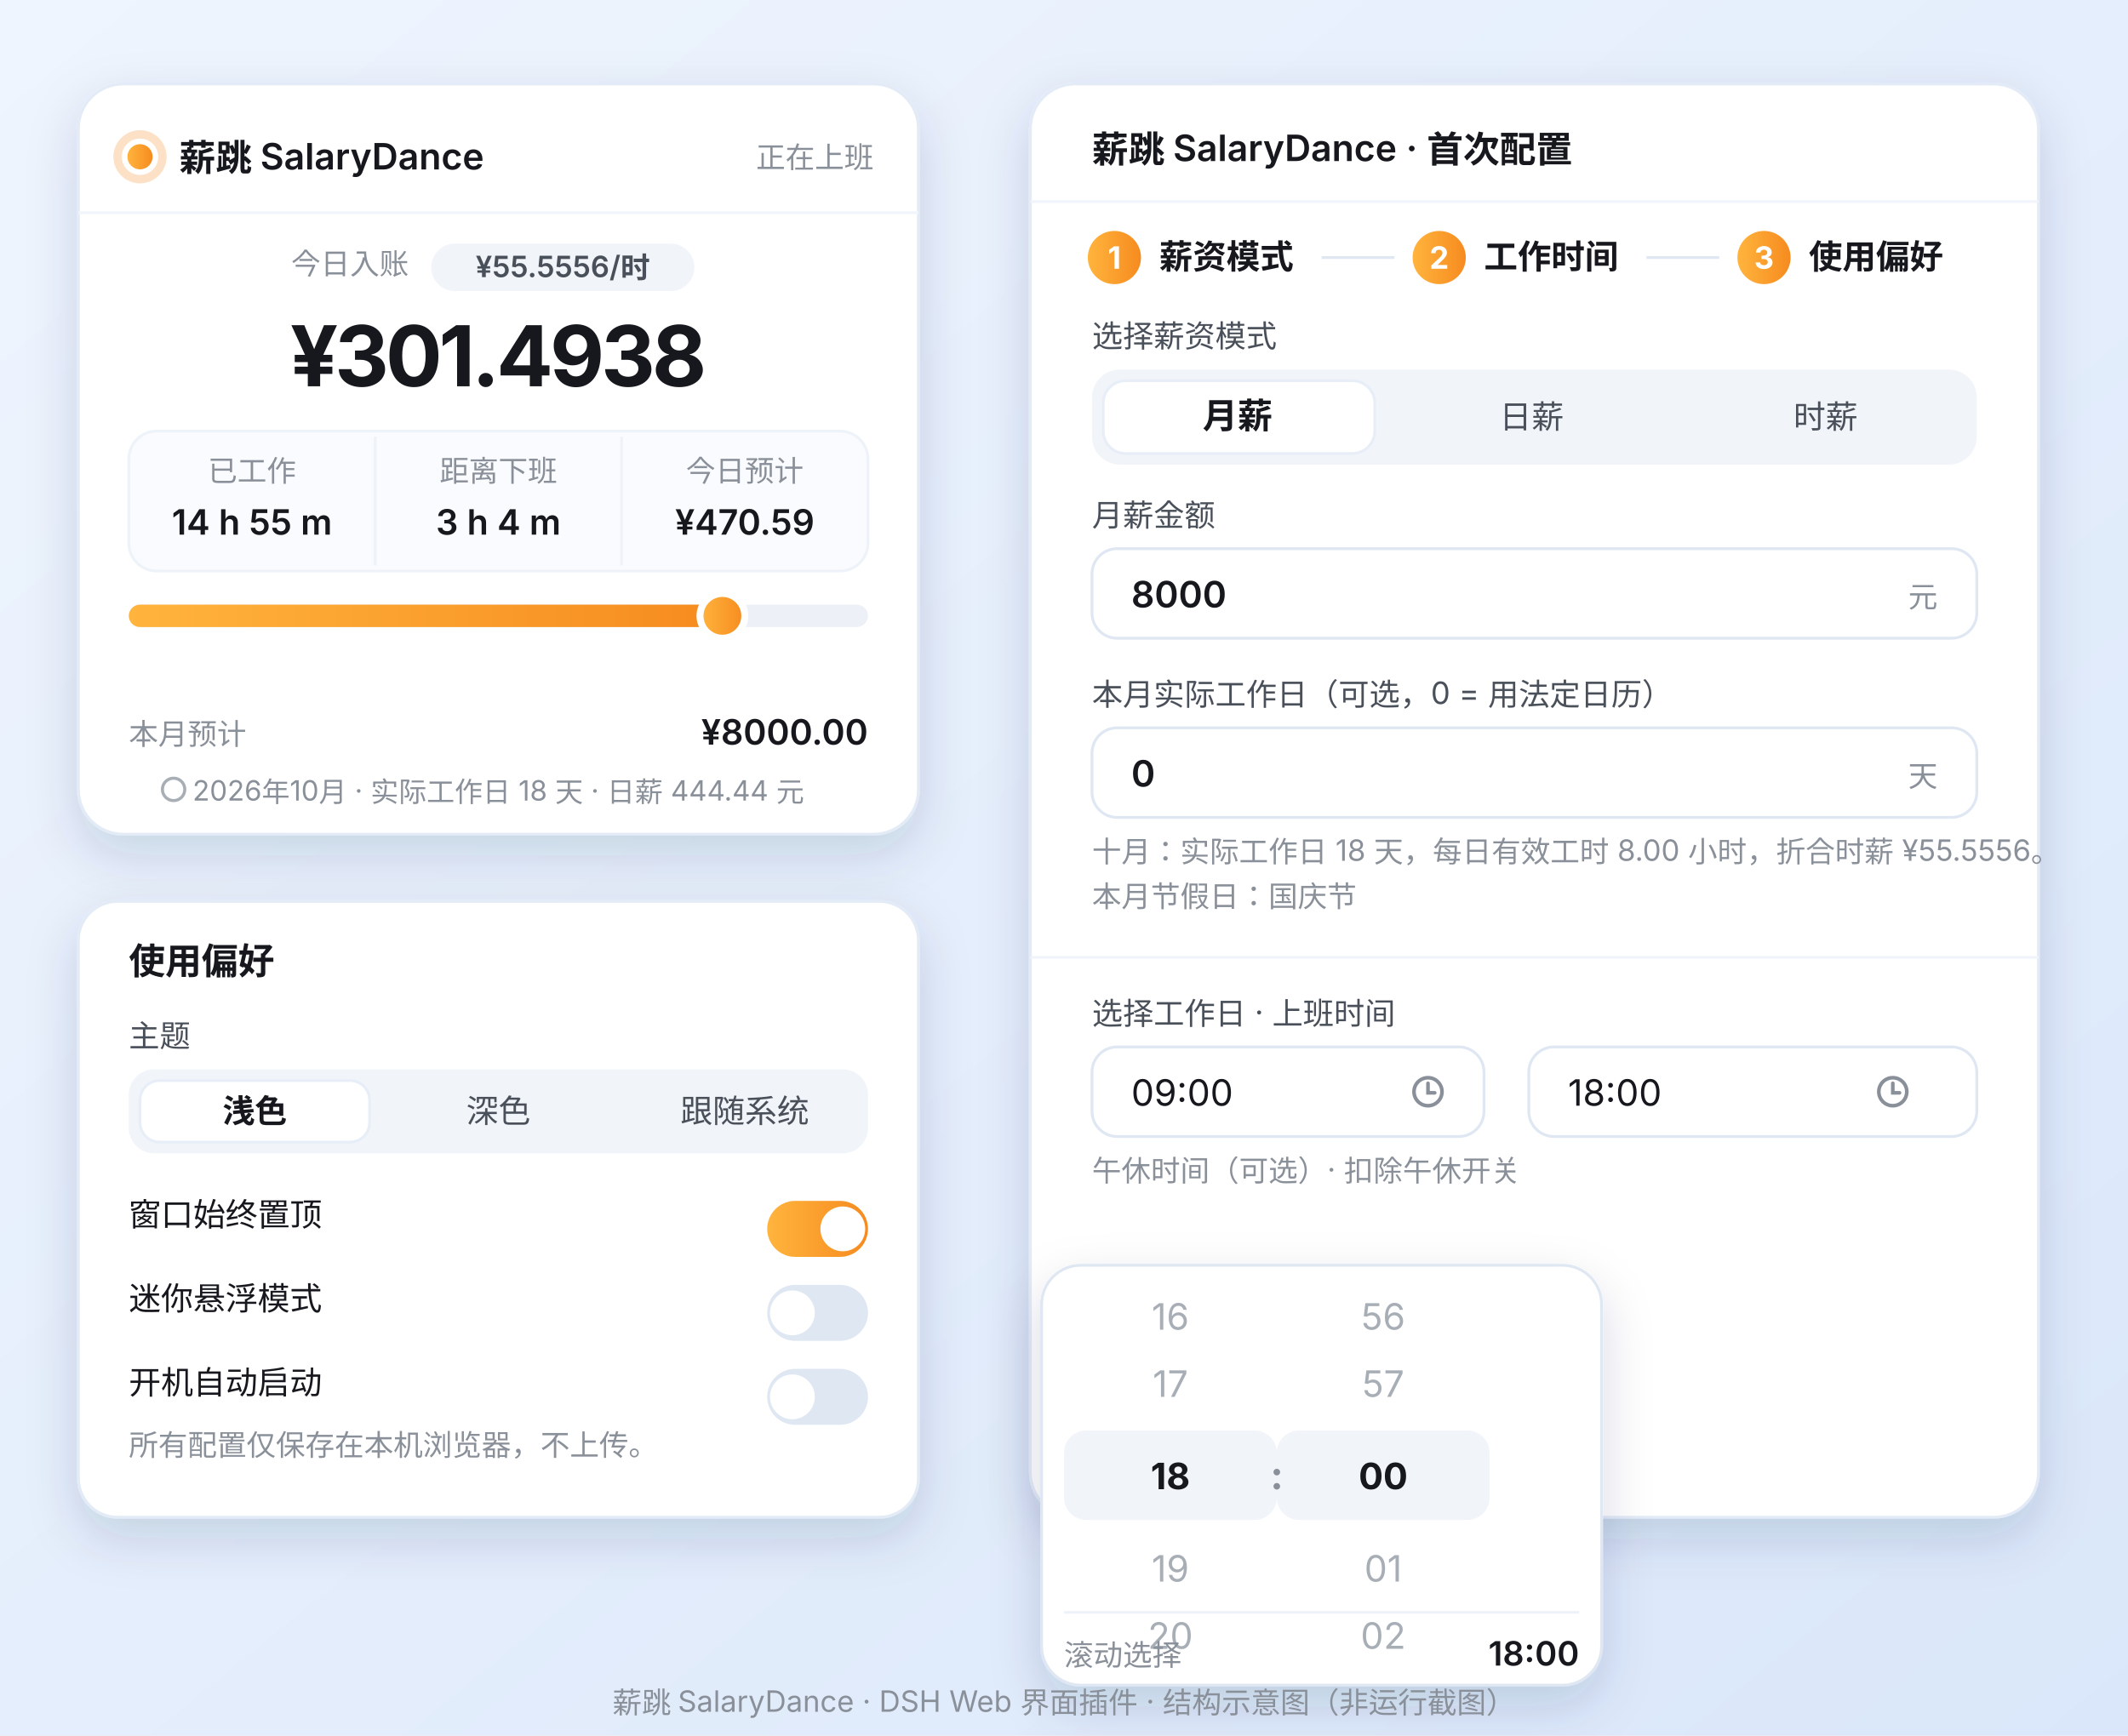
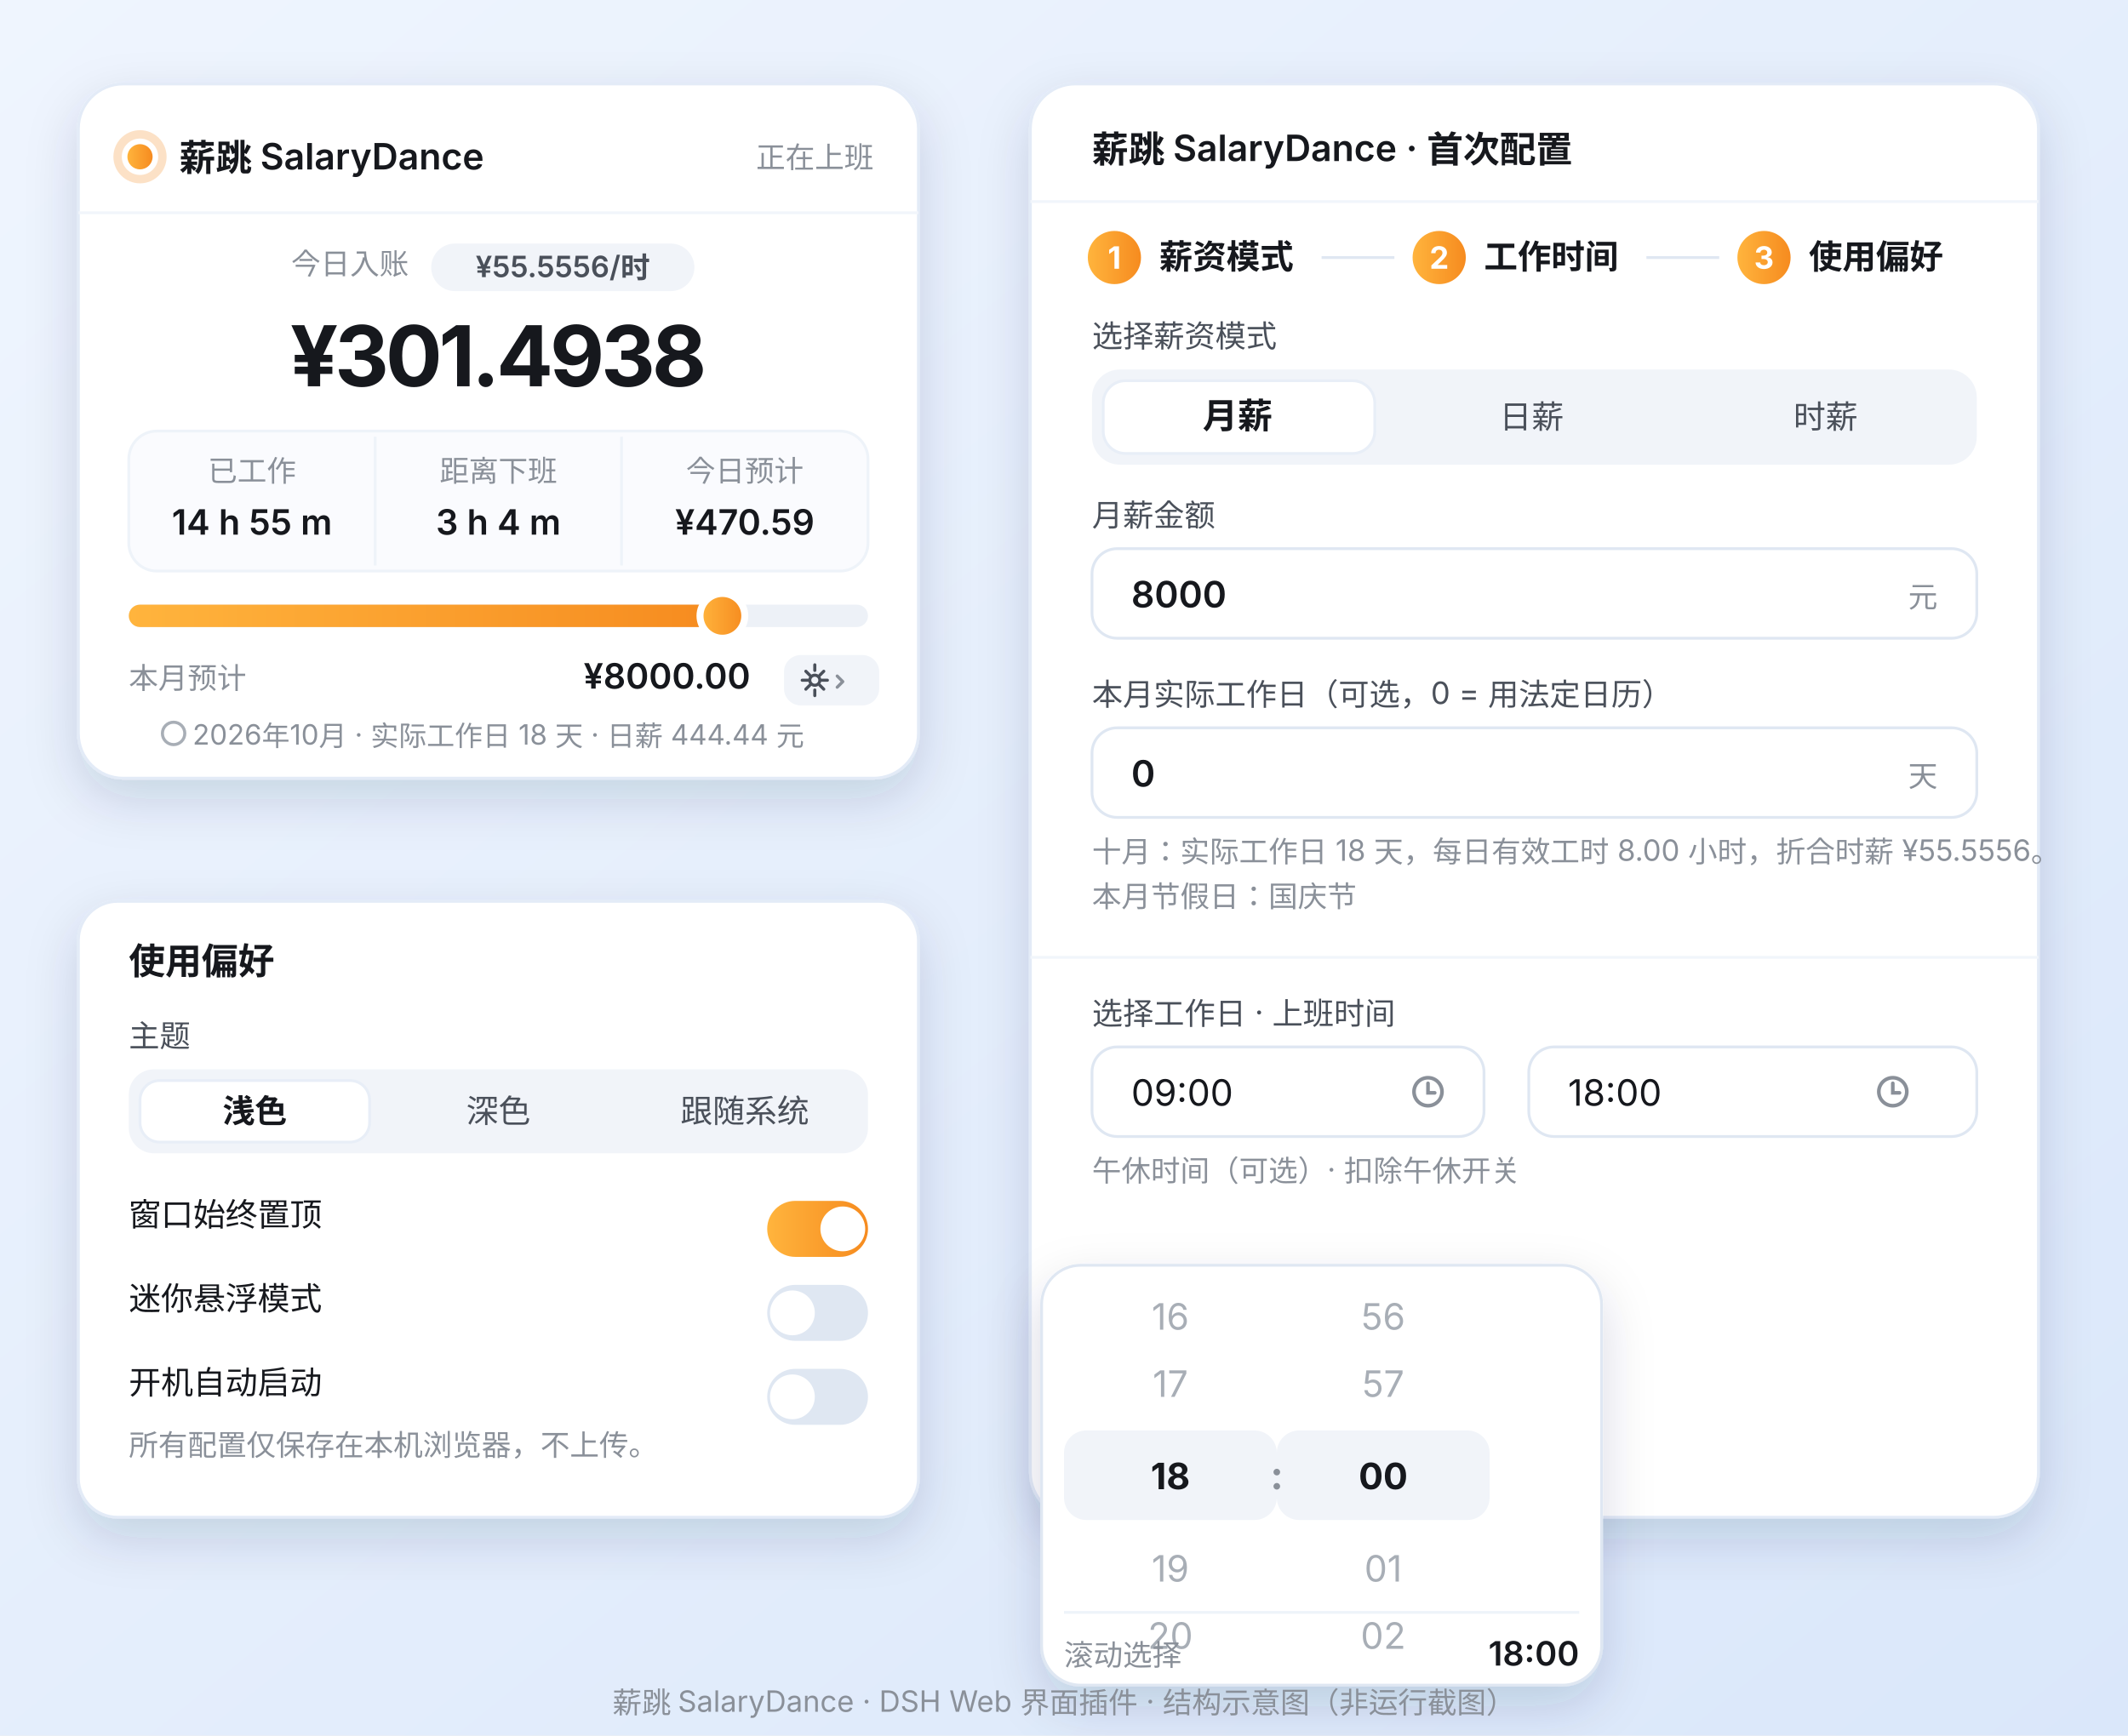
<svg xmlns="http://www.w3.org/2000/svg" viewBox="0 0 760 620" width="760" height="620" role="img" aria-label="薪跳 SalaryDance 界面结构示意图">
  <defs>
    <linearGradient id="bg" x1="0" y1="0" x2="1" y2="1">
      <stop offset="0" stop-color="#eff5fe" />
      <stop offset="1" stop-color="#dae7fa" />
    </linearGradient>
    <linearGradient id="accent" x1="0" y1="0" x2="1" y2="0">
      <stop offset="0" stop-color="#ffb43d" />
      <stop offset="1" stop-color="#f68b1f" />
    </linearGradient>
    <filter id="card-shadow" x="-25%" y="-25%" width="150%" height="160%">
      <feDropShadow dx="0" dy="7" stdDeviation="9" flood-color="#1b2a4a" flood-opacity="0.15" />
    </filter>
    <style>
      .t  { font-family: -apple-system, BlinkMacSystemFont, "PingFang SC", "Hiragino Sans GB", "Microsoft YaHei", sans-serif; }
      .lbl { font-size: 11px; fill: #4a505a; }
      .cap { font-size: 10.5px; fill: #8a9099; }
      .val { font-size: 12.5px; font-weight: 600; fill: #16181d; }
      .ttl { font-size: 13px; font-weight: 600; fill: #16181d; }
      .tn  { font-size: 11.5px; fill: #4a505a; }
      .num { font-size: 13px; fill: #16181d; font-variant-numeric: tabular-nums; }
    </style>
  </defs>
  <rect width="760" height="620" fill="url(#bg)" />
  <g filter="url(#card-shadow)">
-     <rect x="28" y="30" width="300" height="268" rx="16" fill="#ffffff" stroke="#e3ebf7" />
+     <rect x="28" y="30" width="300" height="248" rx="16" fill="#ffffff" stroke="#e3ebf7" />
  </g>
  <circle cx="50" cy="56" r="4.5" fill="url(#accent)" />
  <circle cx="50" cy="56" r="8" fill="none" stroke="#f68b1f" stroke-opacity="0.25" stroke-width="3" />
  <text class="t ttl" x="64" y="61">薪跳 SalaryDance</text>
  <text class="t cap" x="312" y="60" text-anchor="end">正在上班</text>
  <line x1="28" y1="76" x2="328" y2="76" stroke="#f1f5fb" />
  <text class="t cap" x="146" y="98" text-anchor="end">今日入账</text>
  <rect x="154" y="87" width="94" height="17" rx="8.5" fill="#f1f4f9" />
  <text class="t" x="201" y="99" text-anchor="middle" font-size="10.5" font-weight="600" fill="#4a505a">¥55.5556/时</text>
  <text class="t" x="178" y="138" text-anchor="middle" font-size="30" font-weight="700" fill="#16181d" letter-spacing="-1.2">¥301.4938</text>
  <rect x="46" y="154" width="264" height="50" rx="10" fill="#fafbfe" stroke="#eef3f9" />
  <line x1="134" y1="156" x2="134" y2="202" stroke="#eef3f9" />
  <line x1="222" y1="156" x2="222" y2="202" stroke="#eef3f9" />
  <g class="t" text-anchor="middle">
    <text class="cap" x="90" y="172">已工作</text>
    <text class="val" x="90" y="191">14 h 55 m</text>
    <text class="cap" x="178" y="172">距离下班</text>
    <text class="val" x="178" y="191">3 h 4 m</text>
    <text class="cap" x="266" y="172">今日预计</text>
    <text class="val" x="266" y="191">¥470.59</text>
  </g>
  <rect x="46" y="216" width="264" height="8" rx="4" fill="#edf1f7" />
  <rect x="46" y="216" width="212" height="8" rx="4" fill="url(#accent)" />
  <circle cx="258" cy="220" r="8" fill="url(#accent)" stroke="#ffffff" stroke-width="2.5" />
-   <text class="t cap" x="46" y="266">本月预计</text>
-   <text class="t val" x="310" y="266" text-anchor="end">¥8000.00</text>
-   <circle cx="62" cy="282" r="4" fill="none" stroke="#a8aeb6" stroke-width="1.1" />
-   <text class="t" x="178" y="286" text-anchor="middle" font-size="10" fill="#8a9099">2026年10月 · 实际工作日 18 天 · 日薪 444.44 元</text>
+   <text class="t cap" x="46" y="246">本月预计</text>
+   <text class="t val" x="268" y="246" text-anchor="end">¥8000.00</text>
+   <rect x="280" y="234" width="34" height="18" rx="6" fill="#f1f4f9" />
+   <g stroke="#4a505a" stroke-width="1.1" fill="none" stroke-linecap="round">
+     <path d="M291 237.5 V239.5 M291 246.5 V248.5 M286.5 243 H288.5 M293.5 243 H295.5 M287.8 239.8 L289.2 241.2 M292.8 244.8 L294.2 246.2 M294.2 239.8 L292.8 241.2 M289.2 244.8 L287.8 246.2" />
+     <circle cx="291" cy="243" r="1.8" />
+   </g>
+   <path d="M299 241.5 L301 243.5 L299 245.5" stroke="#8a9099" stroke-width="1.1" fill="none" stroke-linecap="round" stroke-linejoin="round" />
+   <circle cx="62" cy="262" r="4" fill="none" stroke="#a8aeb6" stroke-width="1.1" />
+   <text class="t" x="178" y="266" text-anchor="middle" font-size="10" fill="#8a9099">2026年10月 · 实际工作日 18 天 · 日薪 444.44 元</text>
  <g filter="url(#card-shadow)">
    <rect x="368" y="30" width="360" height="512" rx="16" fill="#ffffff" stroke="#e3ebf7" />
  </g>
  <text class="t ttl" x="390" y="58">薪跳 SalaryDance · 首次配置</text>
  <line x1="368" y1="72" x2="728" y2="72" stroke="#f1f5fb" />
  <g class="t">
    <circle cx="398" cy="92" r="9.5" fill="url(#accent)" />
    <text x="398" y="96" text-anchor="middle" font-size="11" font-weight="700" fill="#ffffff">1</text>
    <text x="414" y="96" font-size="12" font-weight="600" fill="#16181d">薪资模式</text>
    <line x1="472" y1="92" x2="498" y2="92" stroke="#dfe7f2" />
    <circle cx="514" cy="92" r="9.5" fill="url(#accent)" />
    <text x="514" y="96" text-anchor="middle" font-size="11" font-weight="700" fill="#ffffff">2</text>
    <text x="530" y="96" font-size="12" font-weight="600" fill="#16181d">工作时间</text>
    <line x1="588" y1="92" x2="614" y2="92" stroke="#dfe7f2" />
    <circle cx="630" cy="92" r="9.5" fill="url(#accent)" />
    <text x="630" y="96" text-anchor="middle" font-size="11" font-weight="700" fill="#ffffff">3</text>
    <text x="646" y="96" font-size="12" font-weight="600" fill="#16181d">使用偏好</text>
  </g>
  <g class="t">
    <text class="lbl" x="390" y="124">选择薪资模式</text>
    <rect x="390" y="132" width="316" height="34" rx="10" fill="#f1f4f9" />
    <rect x="394" y="136" width="97" height="26" rx="8" fill="#ffffff" stroke="#e8eef7" />
    <text x="442" y="153" text-anchor="middle" font-size="12.5" font-weight="600" fill="#16181d">月薪</text>
    <text x="547" y="153" text-anchor="middle" class="tn">日薪</text>
    <text x="652" y="153" text-anchor="middle" class="tn">时薪</text>
    <text class="lbl" x="390" y="188">月薪金额</text>
    <rect x="390" y="196" width="316" height="32" rx="9" fill="#ffffff" stroke="#dfe7f2" />
    <text x="404" y="217" font-size="13" font-weight="600" fill="#16181d">8000</text>
    <text class="cap" x="692" y="217" text-anchor="end">元</text>
    <text class="lbl" x="390" y="252">本月实际工作日（可选，0 = 用法定日历）</text>
    <rect x="390" y="260" width="316" height="32" rx="9" fill="#ffffff" stroke="#dfe7f2" />
    <text x="404" y="281" font-size="13" font-weight="600" fill="#16181d">0</text>
    <text class="cap" x="692" y="281" text-anchor="end">天</text>
    <text class="cap" x="390" y="308">十月：实际工作日 18 天，每日有效工时 8.00 小时，折合时薪 ¥55.5556。</text>
    <text class="cap" x="390" y="324">本月节假日：国庆节</text>
  </g>
  <g class="t">
    <line x1="368" y1="342" x2="728" y2="342" stroke="#f1f5fb" />
    <text class="lbl" x="390" y="366">选择工作日 · 上班时间</text>
    <rect x="390" y="374" width="140" height="32" rx="9" fill="#ffffff" stroke="#dfe7f2" />
    <text x="404" y="395" class="num">09:00</text>
    <circle cx="510" cy="390" r="5" fill="none" stroke="#8a9099" stroke-width="1.3" />
    <path d="M510 387 v3.4 h2.4" fill="none" stroke="#8a9099" stroke-width="1.3" stroke-linecap="round" />
    <rect x="546" y="374" width="160" height="32" rx="9" fill="#ffffff" stroke="#dfe7f2" />
    <text x="560" y="395" class="num">18:00</text>
    <circle cx="676" cy="390" r="5" fill="none" stroke="#8a9099" stroke-width="1.3" />
    <path d="M676 387 v3.4 h2.4" fill="none" stroke="#8a9099" stroke-width="1.3" stroke-linecap="round" />
    <text class="cap" x="390" y="422">午休时间（可选）· 扣除午休开关</text>
  </g>
  <g filter="url(#card-shadow)">
    <rect x="372" y="452" width="200" height="150" rx="14" fill="#ffffff" stroke="#dfe7f2" />
  </g>
  <g class="t">
    <rect x="380" y="511" width="76" height="32" rx="8" fill="#f1f4f9" />
    <rect x="456" y="511" width="76" height="32" rx="8" fill="#f1f4f9" />
    <g text-anchor="middle" font-variant-numeric="tabular-nums" font-size="13">
      <text x="418" y="475" fill="#a8aeb6">16</text>
      <text x="418" y="499" fill="#a8aeb6">17</text>
      <text x="418" y="532" font-weight="700" fill="#16181d">18</text>
      <text x="418" y="565" fill="#a8aeb6">19</text>
      <text x="418" y="589" fill="#a8aeb6">20</text>
      <text x="494" y="475" fill="#a8aeb6">56</text>
      <text x="494" y="499" fill="#a8aeb6">57</text>
      <text x="494" y="532" font-weight="700" fill="#16181d">00</text>
      <text x="494" y="565" fill="#a8aeb6">01</text>
      <text x="494" y="589" fill="#a8aeb6">02</text>
    </g>
    <text x="456" y="532" font-size="14" font-weight="700" fill="#8a9099" text-anchor="middle">:</text>
    <line x1="380" y1="576" x2="564" y2="576" stroke="#eef3f9" />
    <text class="cap" x="380" y="595">滚动选择</text>
    <text x="564" y="595" text-anchor="end" font-size="12" font-weight="600" fill="#16181d">18:00</text>
  </g>
  <g filter="url(#card-shadow)">
    <rect x="28" y="322" width="300" height="220" rx="14" fill="#ffffff" stroke="#e3ebf7" />
  </g>
  <g class="t">
    <text class="ttl" x="46" y="348">使用偏好</text>
    <text class="lbl" x="46" y="374">主题</text>
    <rect x="46" y="382" width="264" height="30" rx="9" fill="#f1f4f9" />
    <rect x="50" y="386" width="82" height="22" rx="7" fill="#ffffff" stroke="#e8eef7" />
    <text x="91" y="401" text-anchor="middle" font-size="11.5" font-weight="600" fill="#16181d">浅色</text>
    <text x="178" y="401" text-anchor="middle" font-size="11.5" fill="#4a505a">深色</text>
    <text x="266" y="401" text-anchor="middle" font-size="11.5" fill="#4a505a">跟随系统</text>
    <text x="46" y="438" font-size="11.5" fill="#16181d">窗口始终置顶</text>
    <rect x="274" y="429" width="36" height="20" rx="10" fill="url(#accent)" />
    <circle cx="301" cy="439" r="8" fill="#ffffff" />
    <text x="46" y="468" font-size="11.5" fill="#16181d">迷你悬浮模式</text>
    <rect x="274" y="459" width="36" height="20" rx="10" fill="#dfe7f2" />
    <circle cx="283" cy="469" r="8" fill="#ffffff" />
    <text x="46" y="498" font-size="11.5" fill="#16181d">开机自动启动</text>
    <rect x="274" y="489" width="36" height="20" rx="10" fill="#dfe7f2" />
    <circle cx="283" cy="499" r="8" fill="#ffffff" />
    <text class="cap" x="46" y="520">所有配置仅保存在本机浏览器，不上传。</text>
  </g>
  <text class="t cap" x="380" y="612" text-anchor="middle">薪跳 SalaryDance · DSH Web 界面插件 · 结构示意图（非运行截图）</text>
</svg>
